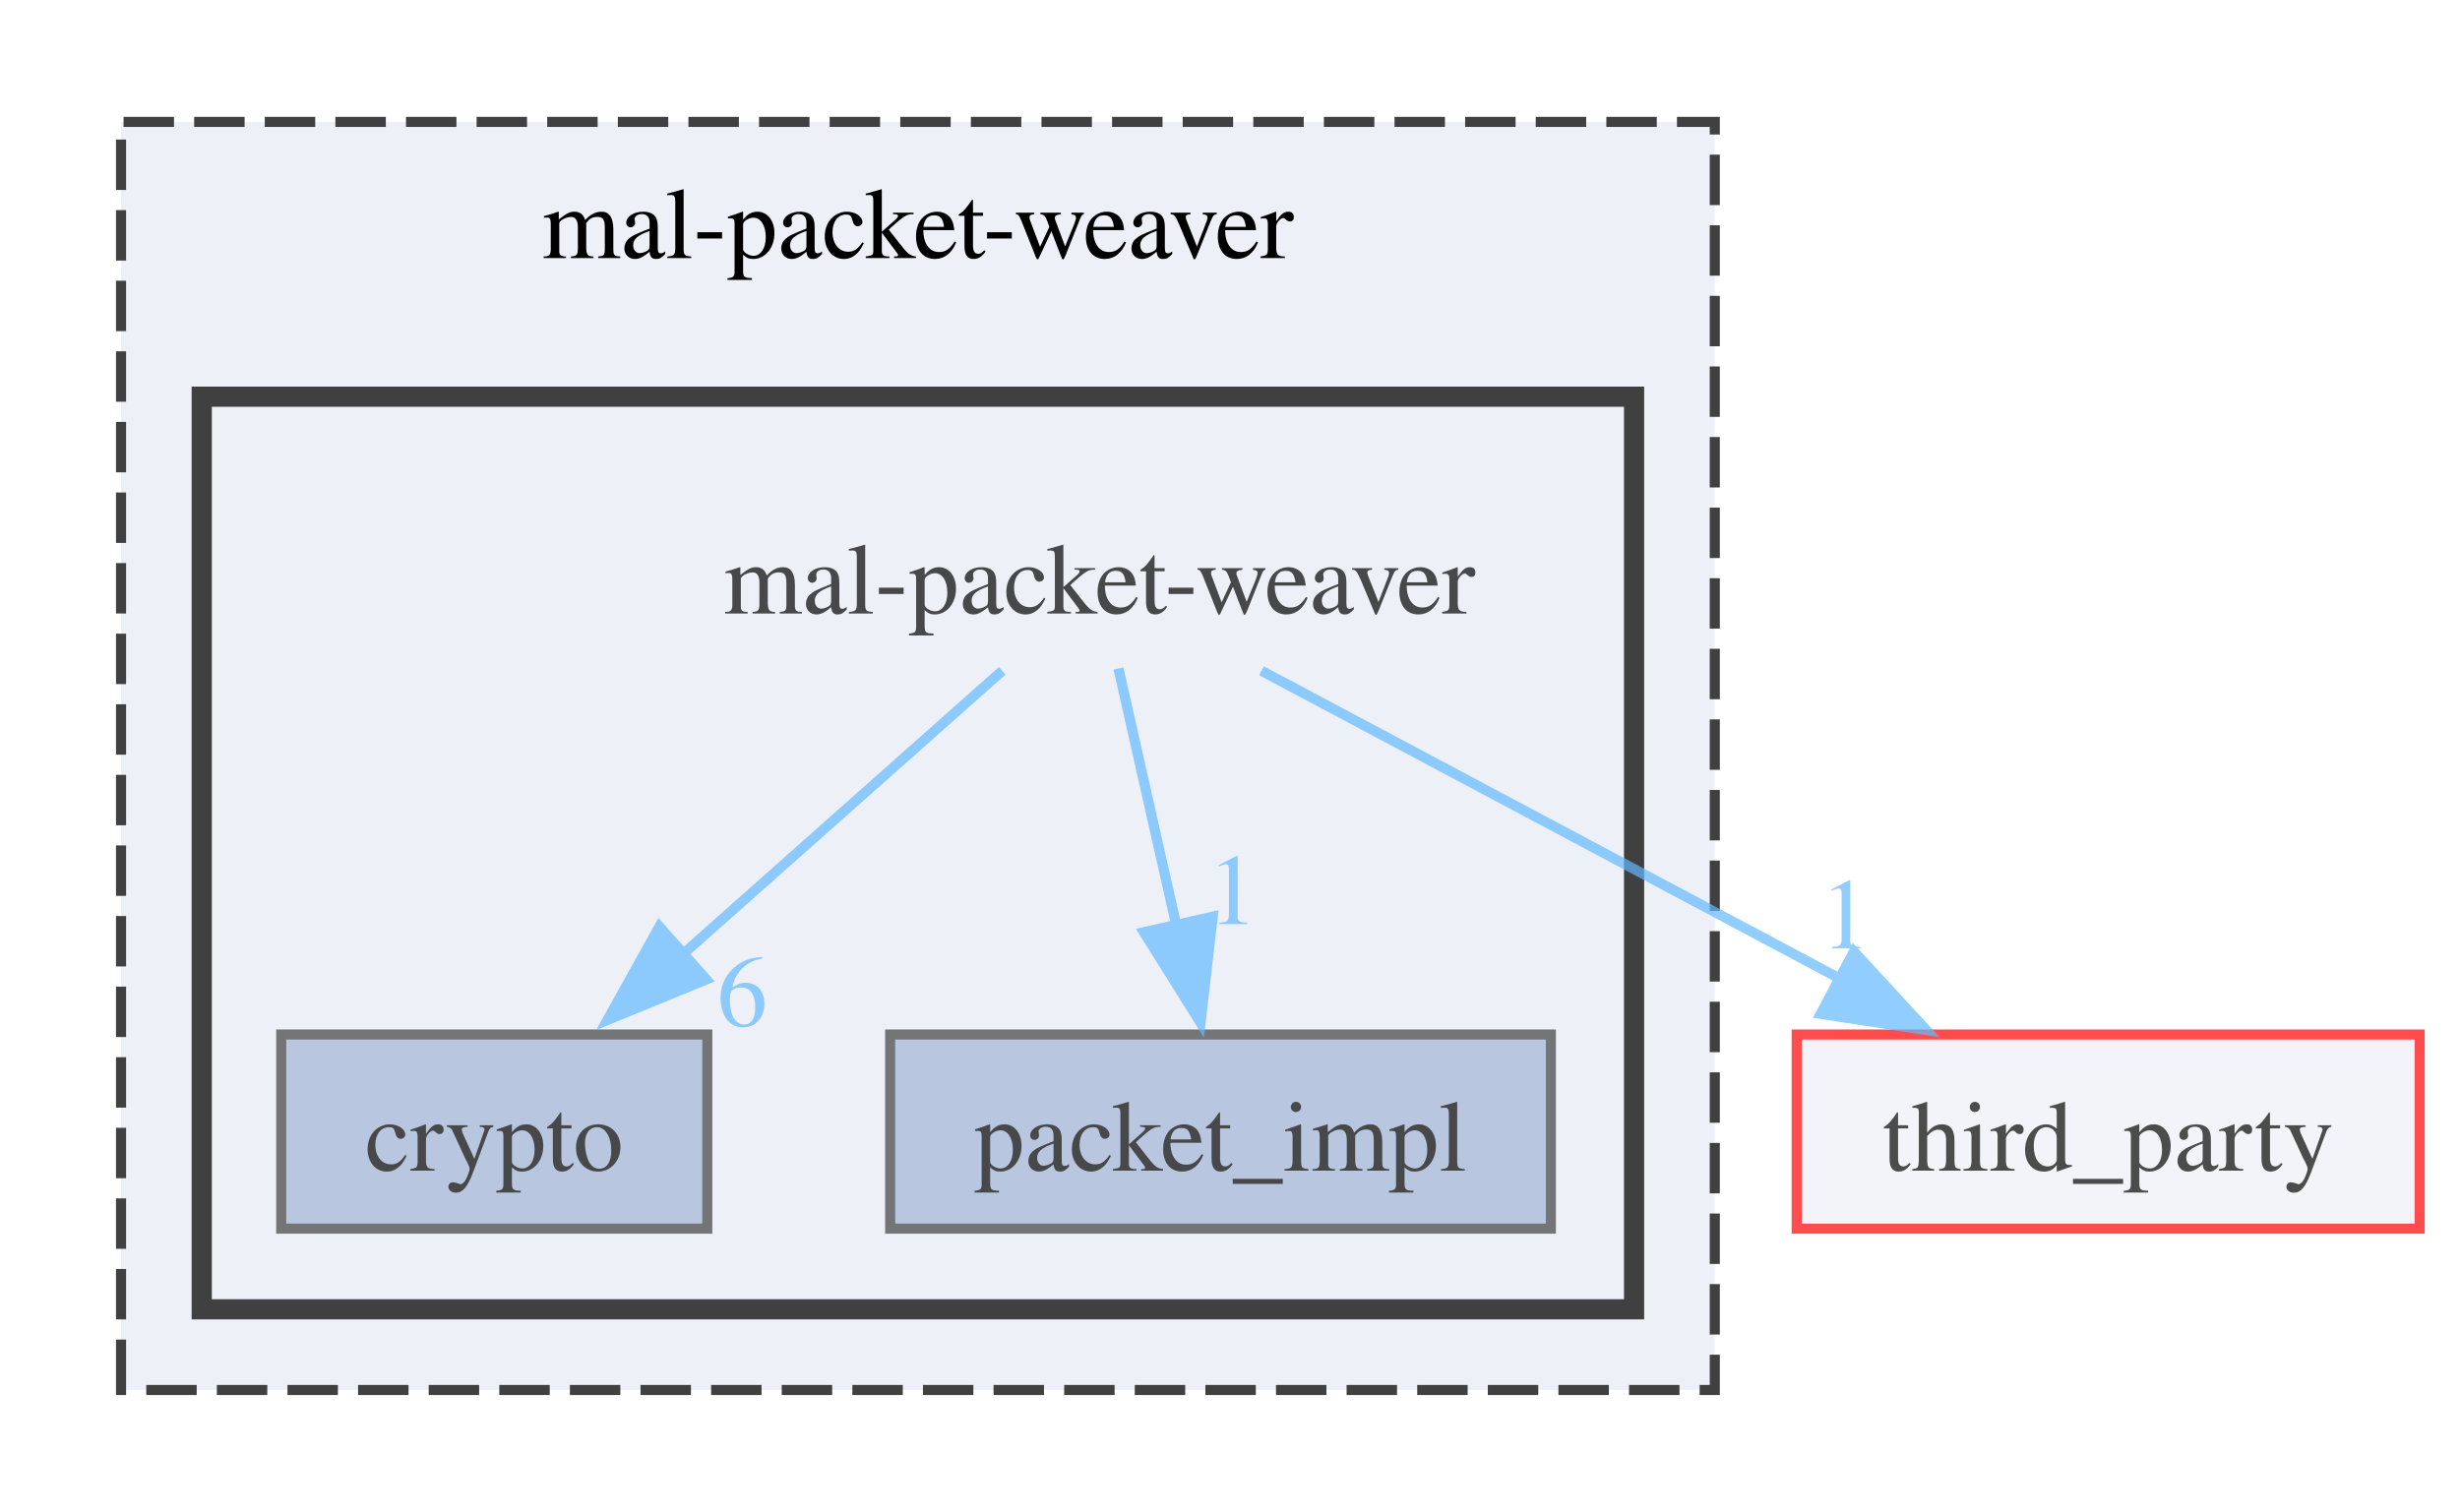
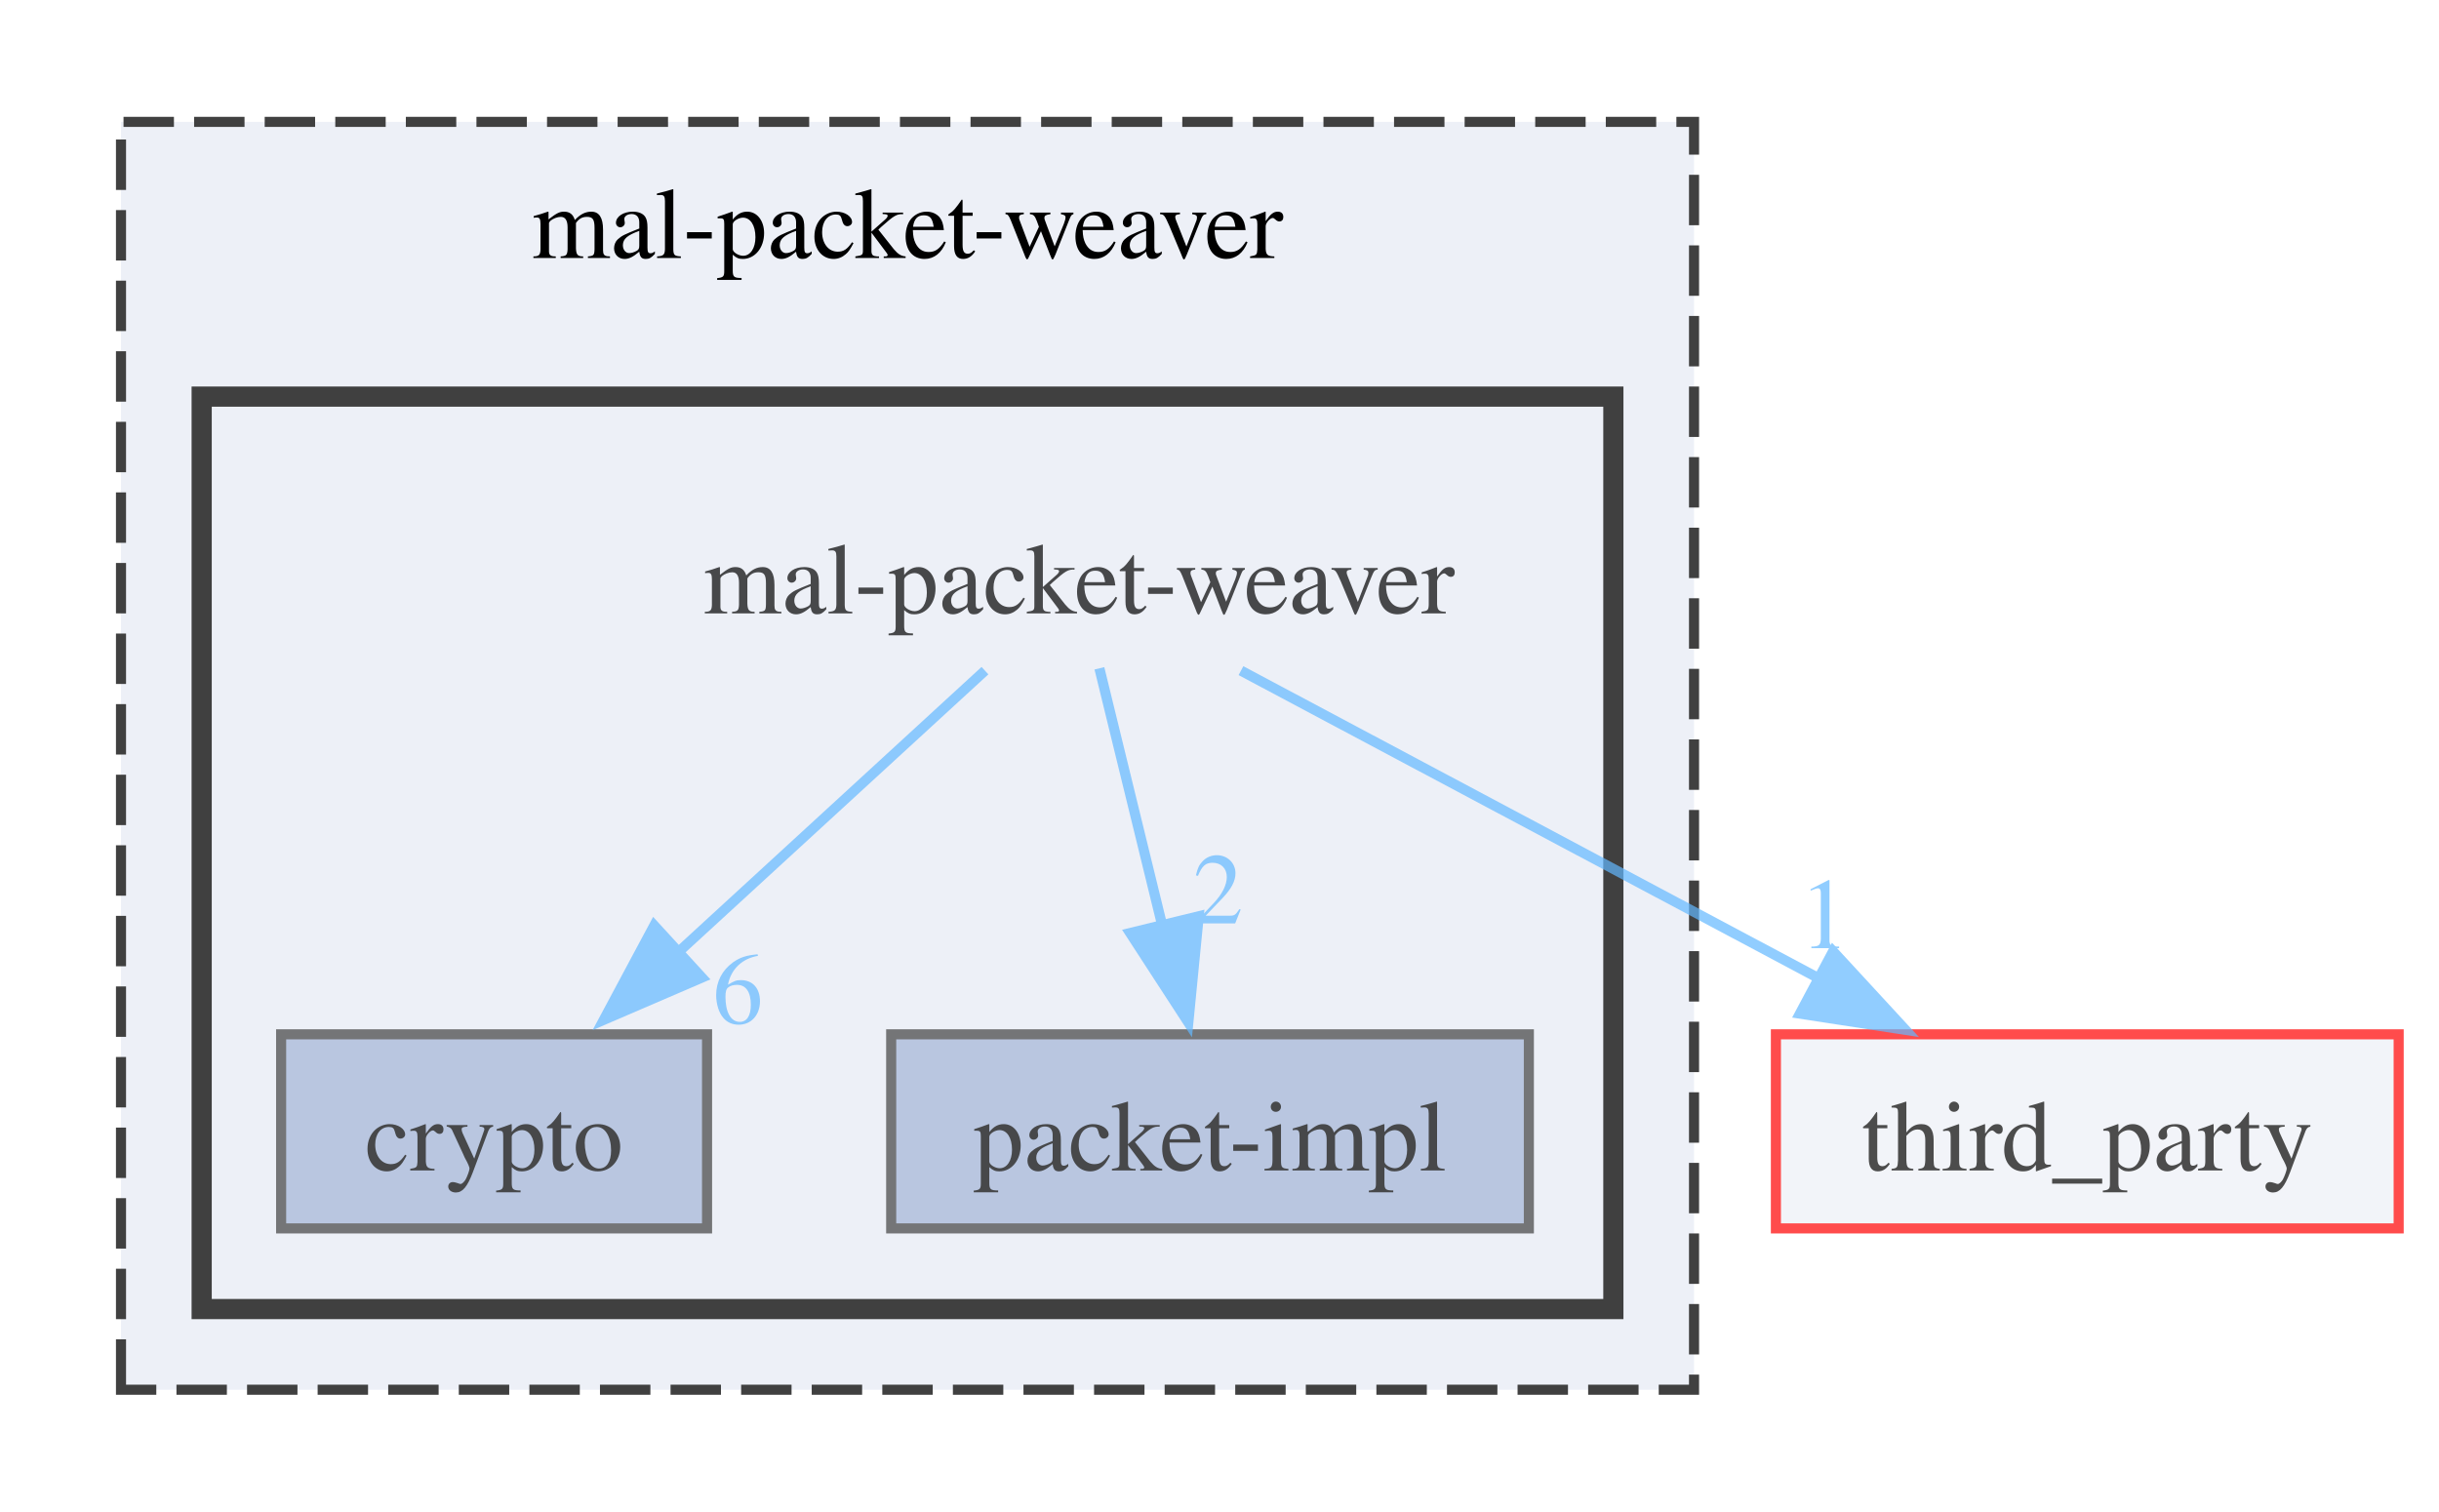
- <svg xmlns="http://www.w3.org/2000/svg" xmlns:xlink="http://www.w3.org/1999/xlink" width="244pt" height="150pt" viewBox="0.00 0.00 243.88 149.75">
+ <svg xmlns="http://www.w3.org/2000/svg" xmlns:xlink="http://www.w3.org/1999/xlink" width="242pt" height="150pt" viewBox="0.00 0.00 241.88 149.75">
  <svg id="main" version="1.1" xml:space="preserve">
    <style type="text/css">
.node, .edge {opacity: 0.7;}
.node.selected, .edge.selected {opacity: 1;}
.edge:hover path { stroke: red; }
.edge:hover polygon { stroke: red; fill: red; }
</style>
    <svg id="graph" class="graph">
      <g id="graph0" class="graph" transform="scale(1 1) rotate(0) translate(4 145.75)">
        <g id="clust1" class="cluster">
          <g id="a_clust1">
            <a xlink:href="dir_9cfe34390e85a1396a4f3d3f9b545fbe.html" target="_top" xlink:title="mal-packet-weaver">
-               <polygon fill="#edf0f7" stroke="#404040" stroke-dasharray="5,2" points="8,-8 8,-133.75 166,-133.75 166,-8 8,-8" />
-               <text text-anchor="middle" x="87" y="-120.25" font-family="Times,serif" font-size="10.00">mal-packet-weaver</text>
+               <polygon fill="#edf0f7" stroke="#404040" stroke-dasharray="5,2" points="8,-8 8,-133.75 164,-133.75 164,-8 8,-8" />
+               <text text-anchor="middle" x="86" y="-120.25" font-family="Times,serif" font-size="10.00">mal-packet-weaver</text>
            </a>
          </g>
        </g>
        <g id="clust2" class="cluster">
          <g id="a_clust2">
            <a xlink:href="dir_addcb3f2ab8d4a659aab133b2e096648.html" target="_top">
-               <polygon fill="#edf0f7" stroke="#404040" stroke-width="2" points="16,-16 16,-106.5 158,-106.5 158,-16 16,-16" />
+               <polygon fill="#edf0f7" stroke="#404040" stroke-width="2" points="16,-16 16,-106.5 156,-106.5 156,-16 16,-16" />
            </a>
          </g>
        </g>
        <g id="node1" class="node">
-           <text text-anchor="middle" x="105" y="-85" font-family="Times,serif" font-size="10.00">mal-packet-weaver</text>
+           <text text-anchor="middle" x="103" y="-85" font-family="Times,serif" font-size="10.00">mal-packet-weaver</text>
        </g>
        <g id="node2" class="node">
          <g id="a_node2">
            <a xlink:href="dir_b21b3a813874f04d184aa10e06b21f4a.html" target="_top" xlink:title="crypto">
              <polygon fill="#a2b4d6" stroke="#404040" points="66.12,-43.25 23.88,-43.25 23.88,-24 66.12,-24 66.12,-43.25" />
              <text text-anchor="middle" x="45" y="-29.75" font-family="Times,serif" font-size="10.00">crypto</text>
            </a>
          </g>
        </g>
        <g id="edge3" class="edge">
-           <path fill="none" stroke="#63b8ff" d="M95.36,-79.32C86.77,-71.69 73.96,-60.32 63.41,-50.96" />
-           <polygon fill="#63b8ff" stroke="#63b8ff" points="66.02,-48.71 56.22,-44.69 61.37,-53.95 66.02,-48.71" />
+           <path fill="none" stroke="#63b8ff" d="M93.68,-79.32C85.38,-71.69 72.99,-60.32 62.79,-50.96" />
+           <polygon fill="#63b8ff" stroke="#63b8ff" points="65.61,-48.88 55.88,-44.69 60.88,-54.04 65.61,-48.88" />
          <g id="a_edge3-headlabel">
            <a xlink:href="dir_000004_000000.html" target="_top" xlink:title="6">
-               <text text-anchor="middle" x="69.59" y="-44.1" font-family="Times,serif" font-size="10.00" fill="#63b8ff">6</text>
+               <text text-anchor="middle" x="69.18" y="-44.34" font-family="Times,serif" font-size="10.00" fill="#63b8ff">6</text>
            </a>
          </g>
        </g>
        <g id="node3" class="node">
          <g id="a_node3">
-             <a xlink:href="dir_8e585f4f409e6ee6c851964ea7a26abe.html" target="_top" xlink:title="packet_impl">
-               <polygon fill="#a2b4d6" stroke="#404040" points="149.75,-43.25 84.25,-43.25 84.25,-24 149.75,-24 149.75,-43.25" />
-               <text text-anchor="middle" x="117" y="-29.75" font-family="Times,serif" font-size="10.00">packet_impl</text>
+             <a xlink:href="dir_4576bb29f2e361ee3b0cab13520d23e7.html" target="_top" xlink:title="packet-impl">
+               <polygon fill="#a2b4d6" stroke="#404040" points="147.62,-43.25 84.38,-43.25 84.38,-24 147.62,-24 147.62,-43.25" />
+               <text text-anchor="middle" x="116" y="-29.75" font-family="Times,serif" font-size="10.00">packet-impl</text>
            </a>
          </g>
        </g>
        <g id="edge2" class="edge">
-           <path fill="none" stroke="#63b8ff" d="M106.88,-79.55C108.42,-72.72 110.66,-62.77 112.64,-53.97" />
-           <polygon fill="#63b8ff" stroke="#63b8ff" points="116.23,-54.94 115.02,-44.42 109.41,-53.4 116.23,-54.94" />
+           <path fill="none" stroke="#63b8ff" d="M105.03,-79.55C106.7,-72.72 109.13,-62.77 111.28,-53.97" />
+           <polygon fill="#63b8ff" stroke="#63b8ff" points="114.88,-54.96 113.85,-44.42 108.08,-53.3 114.88,-54.96" />
          <g id="a_edge2-headlabel">
-             <a xlink:href="dir_000004_000009.html" target="_top" xlink:title="1">
-               <text text-anchor="middle" x="118.21" y="-54.2" font-family="Times,serif" font-size="10.00" fill="#63b8ff">1</text>
+             <a xlink:href="dir_000004_000009.html" target="_top" xlink:title="2">
+               <text text-anchor="middle" x="116.79" y="-54.25" font-family="Times,serif" font-size="10.00" fill="#63b8ff">2</text>
            </a>
          </g>
        </g>
        <g id="node4" class="node">
          <g id="a_node4">
            <a xlink:href="dir_44f42edf5dd23d4deca0321224e9ce90.html" target="_top" xlink:title="third_party">
-               <polygon fill="#edf0f7" stroke="red" points="235.88,-43.25 174.12,-43.25 174.12,-24 235.88,-24 235.88,-43.25" />
-               <text text-anchor="middle" x="205" y="-29.75" font-family="Times,serif" font-size="10.00">third_party</text>
+               <polygon fill="#edf0f7" stroke="red" points="233.88,-43.25 172.12,-43.25 172.12,-24 233.88,-24 233.88,-43.25" />
+               <text text-anchor="middle" x="203" y="-29.75" font-family="Times,serif" font-size="10.00">third_party</text>
            </a>
          </g>
        </g>
        <g id="edge1" class="edge">
-           <path fill="none" stroke="#63b8ff" d="M121.07,-79.32C136.53,-71.08 160.2,-58.48 178.46,-48.76" />
-           <polygon fill="#63b8ff" stroke="#63b8ff" points="179.79,-51.48 186.97,-43.69 176.5,-45.3 179.79,-51.48" />
+           <path fill="none" stroke="#63b8ff" d="M119.07,-79.32C134.53,-71.08 158.2,-58.48 176.46,-48.76" />
+           <polygon fill="#63b8ff" stroke="#63b8ff" points="177.79,-51.48 184.97,-43.69 174.5,-45.3 177.79,-51.48" />
          <g id="a_edge1-headlabel">
            <a xlink:href="dir_000004_000010.html" target="_top" xlink:title="1">
-               <text text-anchor="middle" x="178.95" y="-51.8" font-family="Times,serif" font-size="10.00" fill="#63b8ff">1</text>
+               <text text-anchor="middle" x="176.95" y="-51.8" font-family="Times,serif" font-size="10.00" fill="#63b8ff">1</text>
            </a>
          </g>
        </g>
      </g>
    </svg>
  </svg>
  <style type="text/css">

[data-mouse-over-selected='false'] { opacity: 0.7; }
[data-mouse-over-selected='true']  { opacity: 1.0; }

</style>
</svg>
